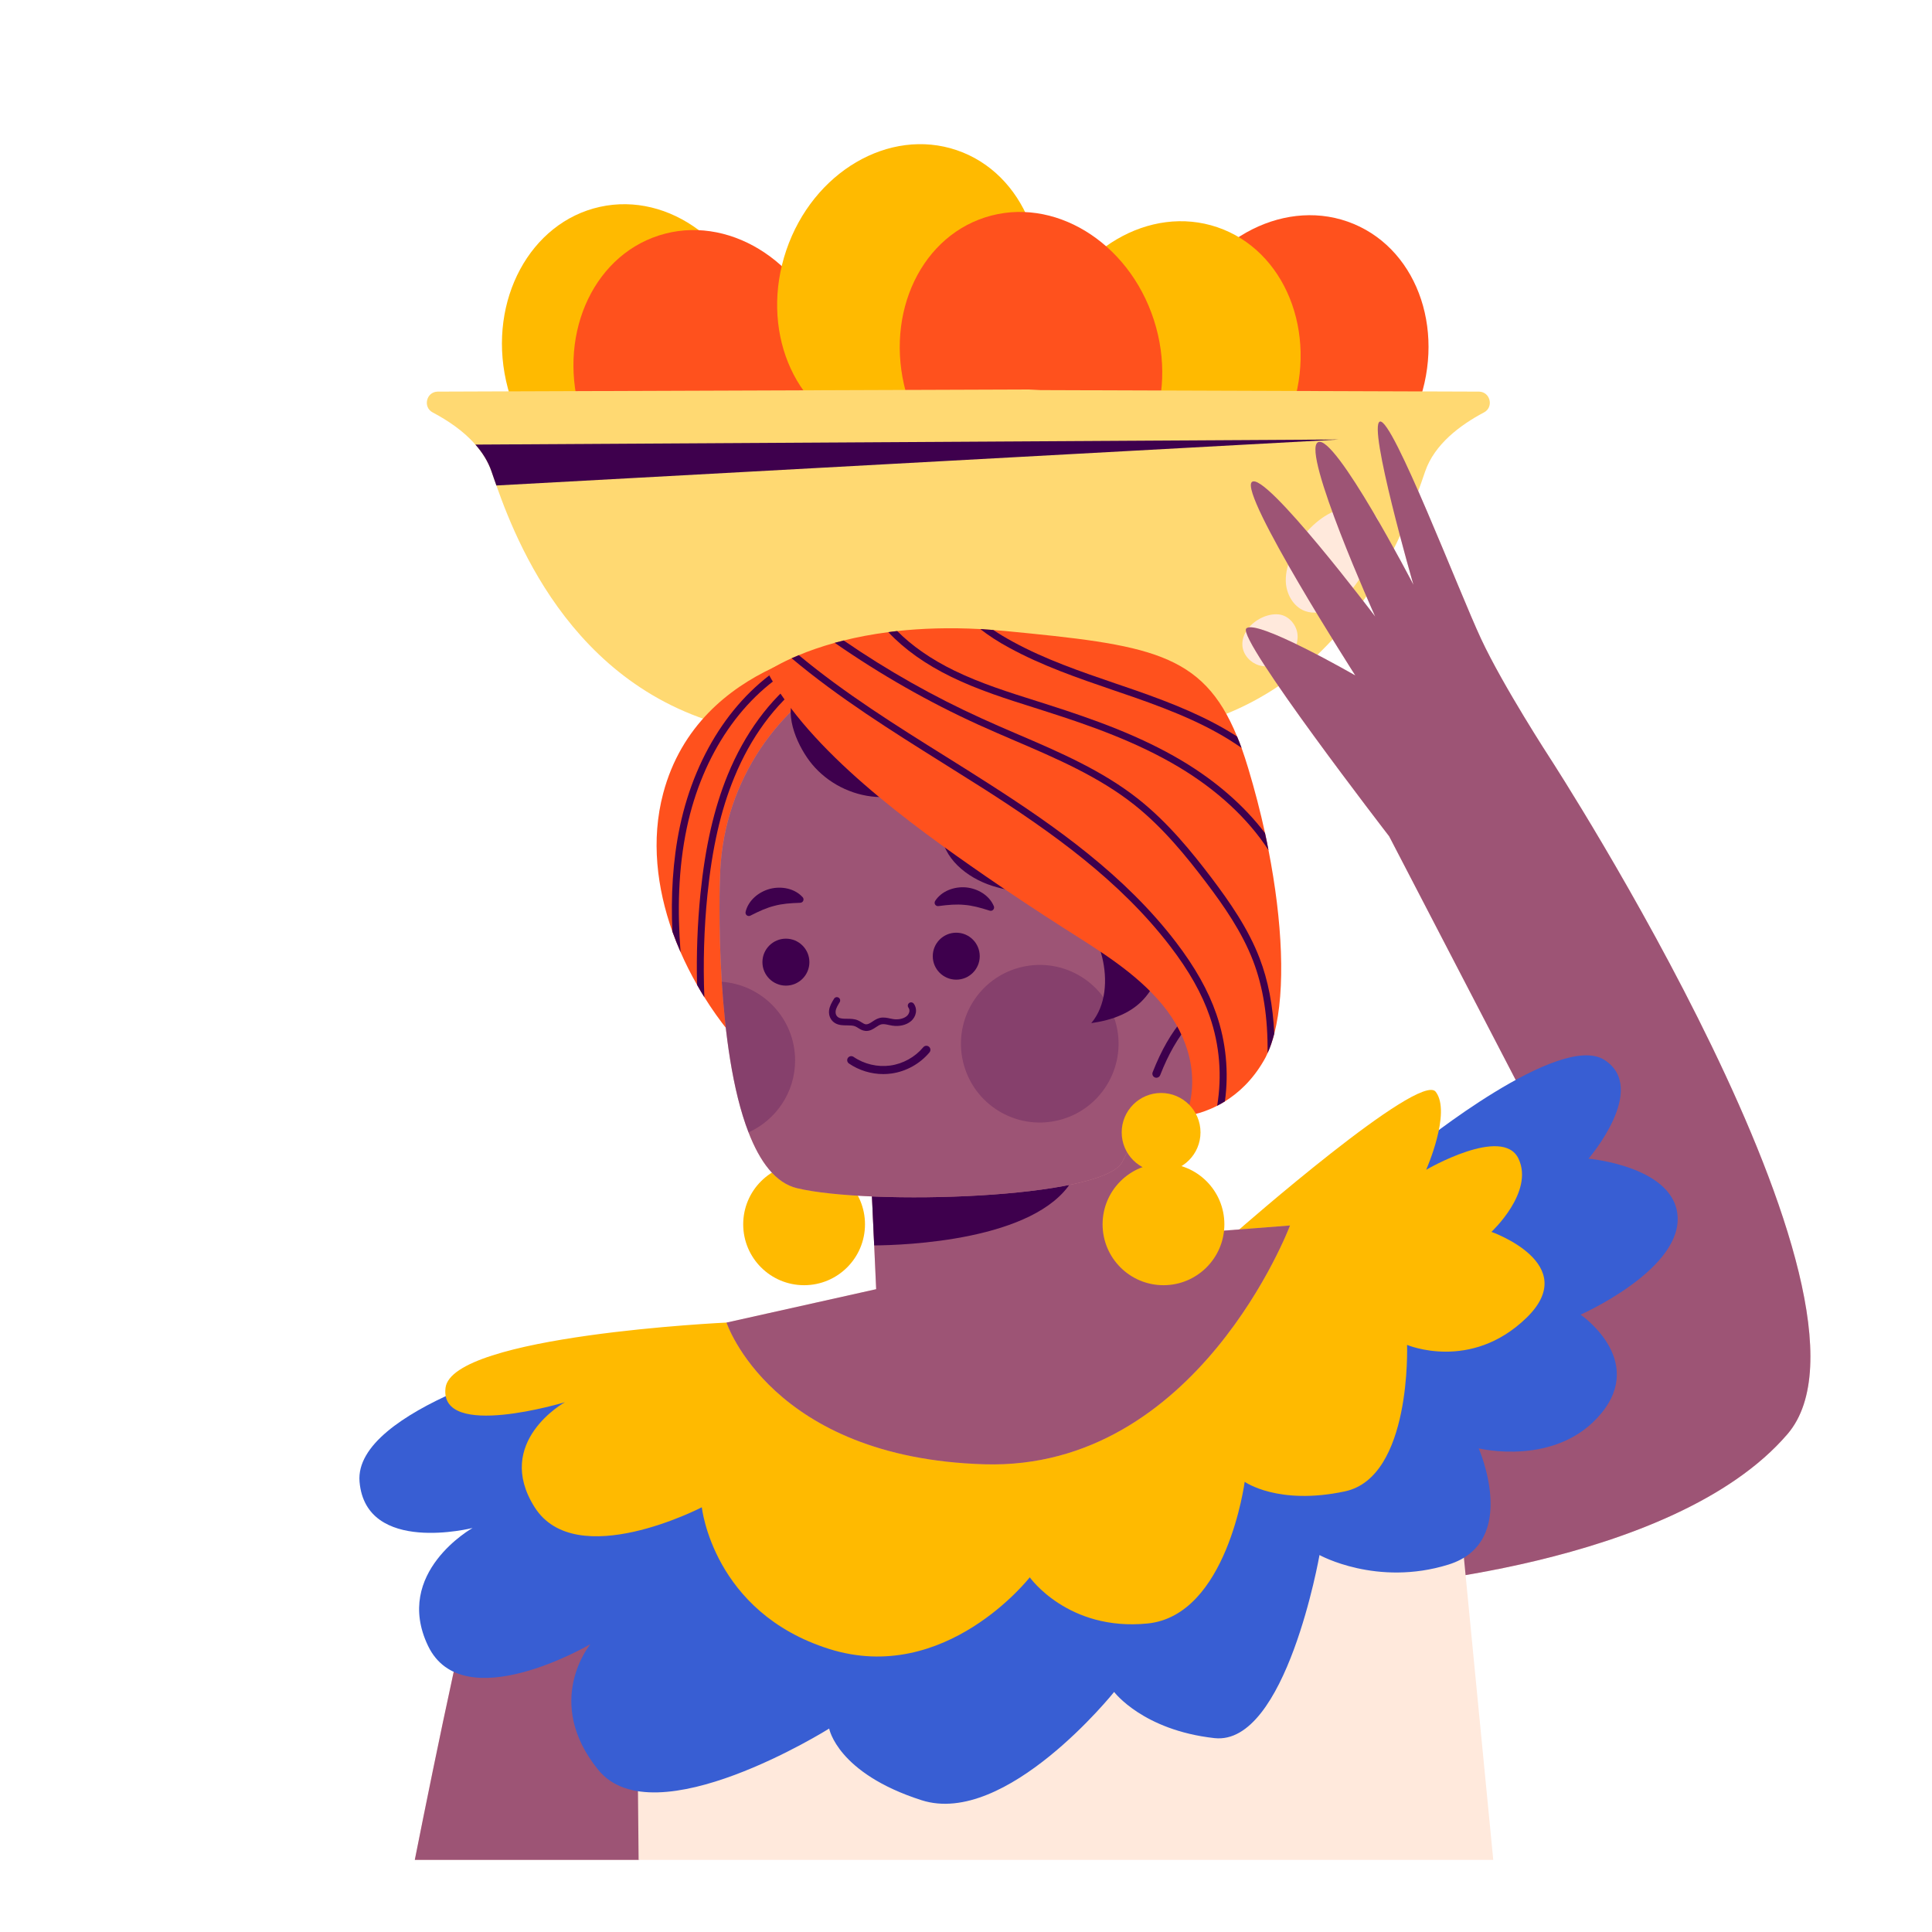
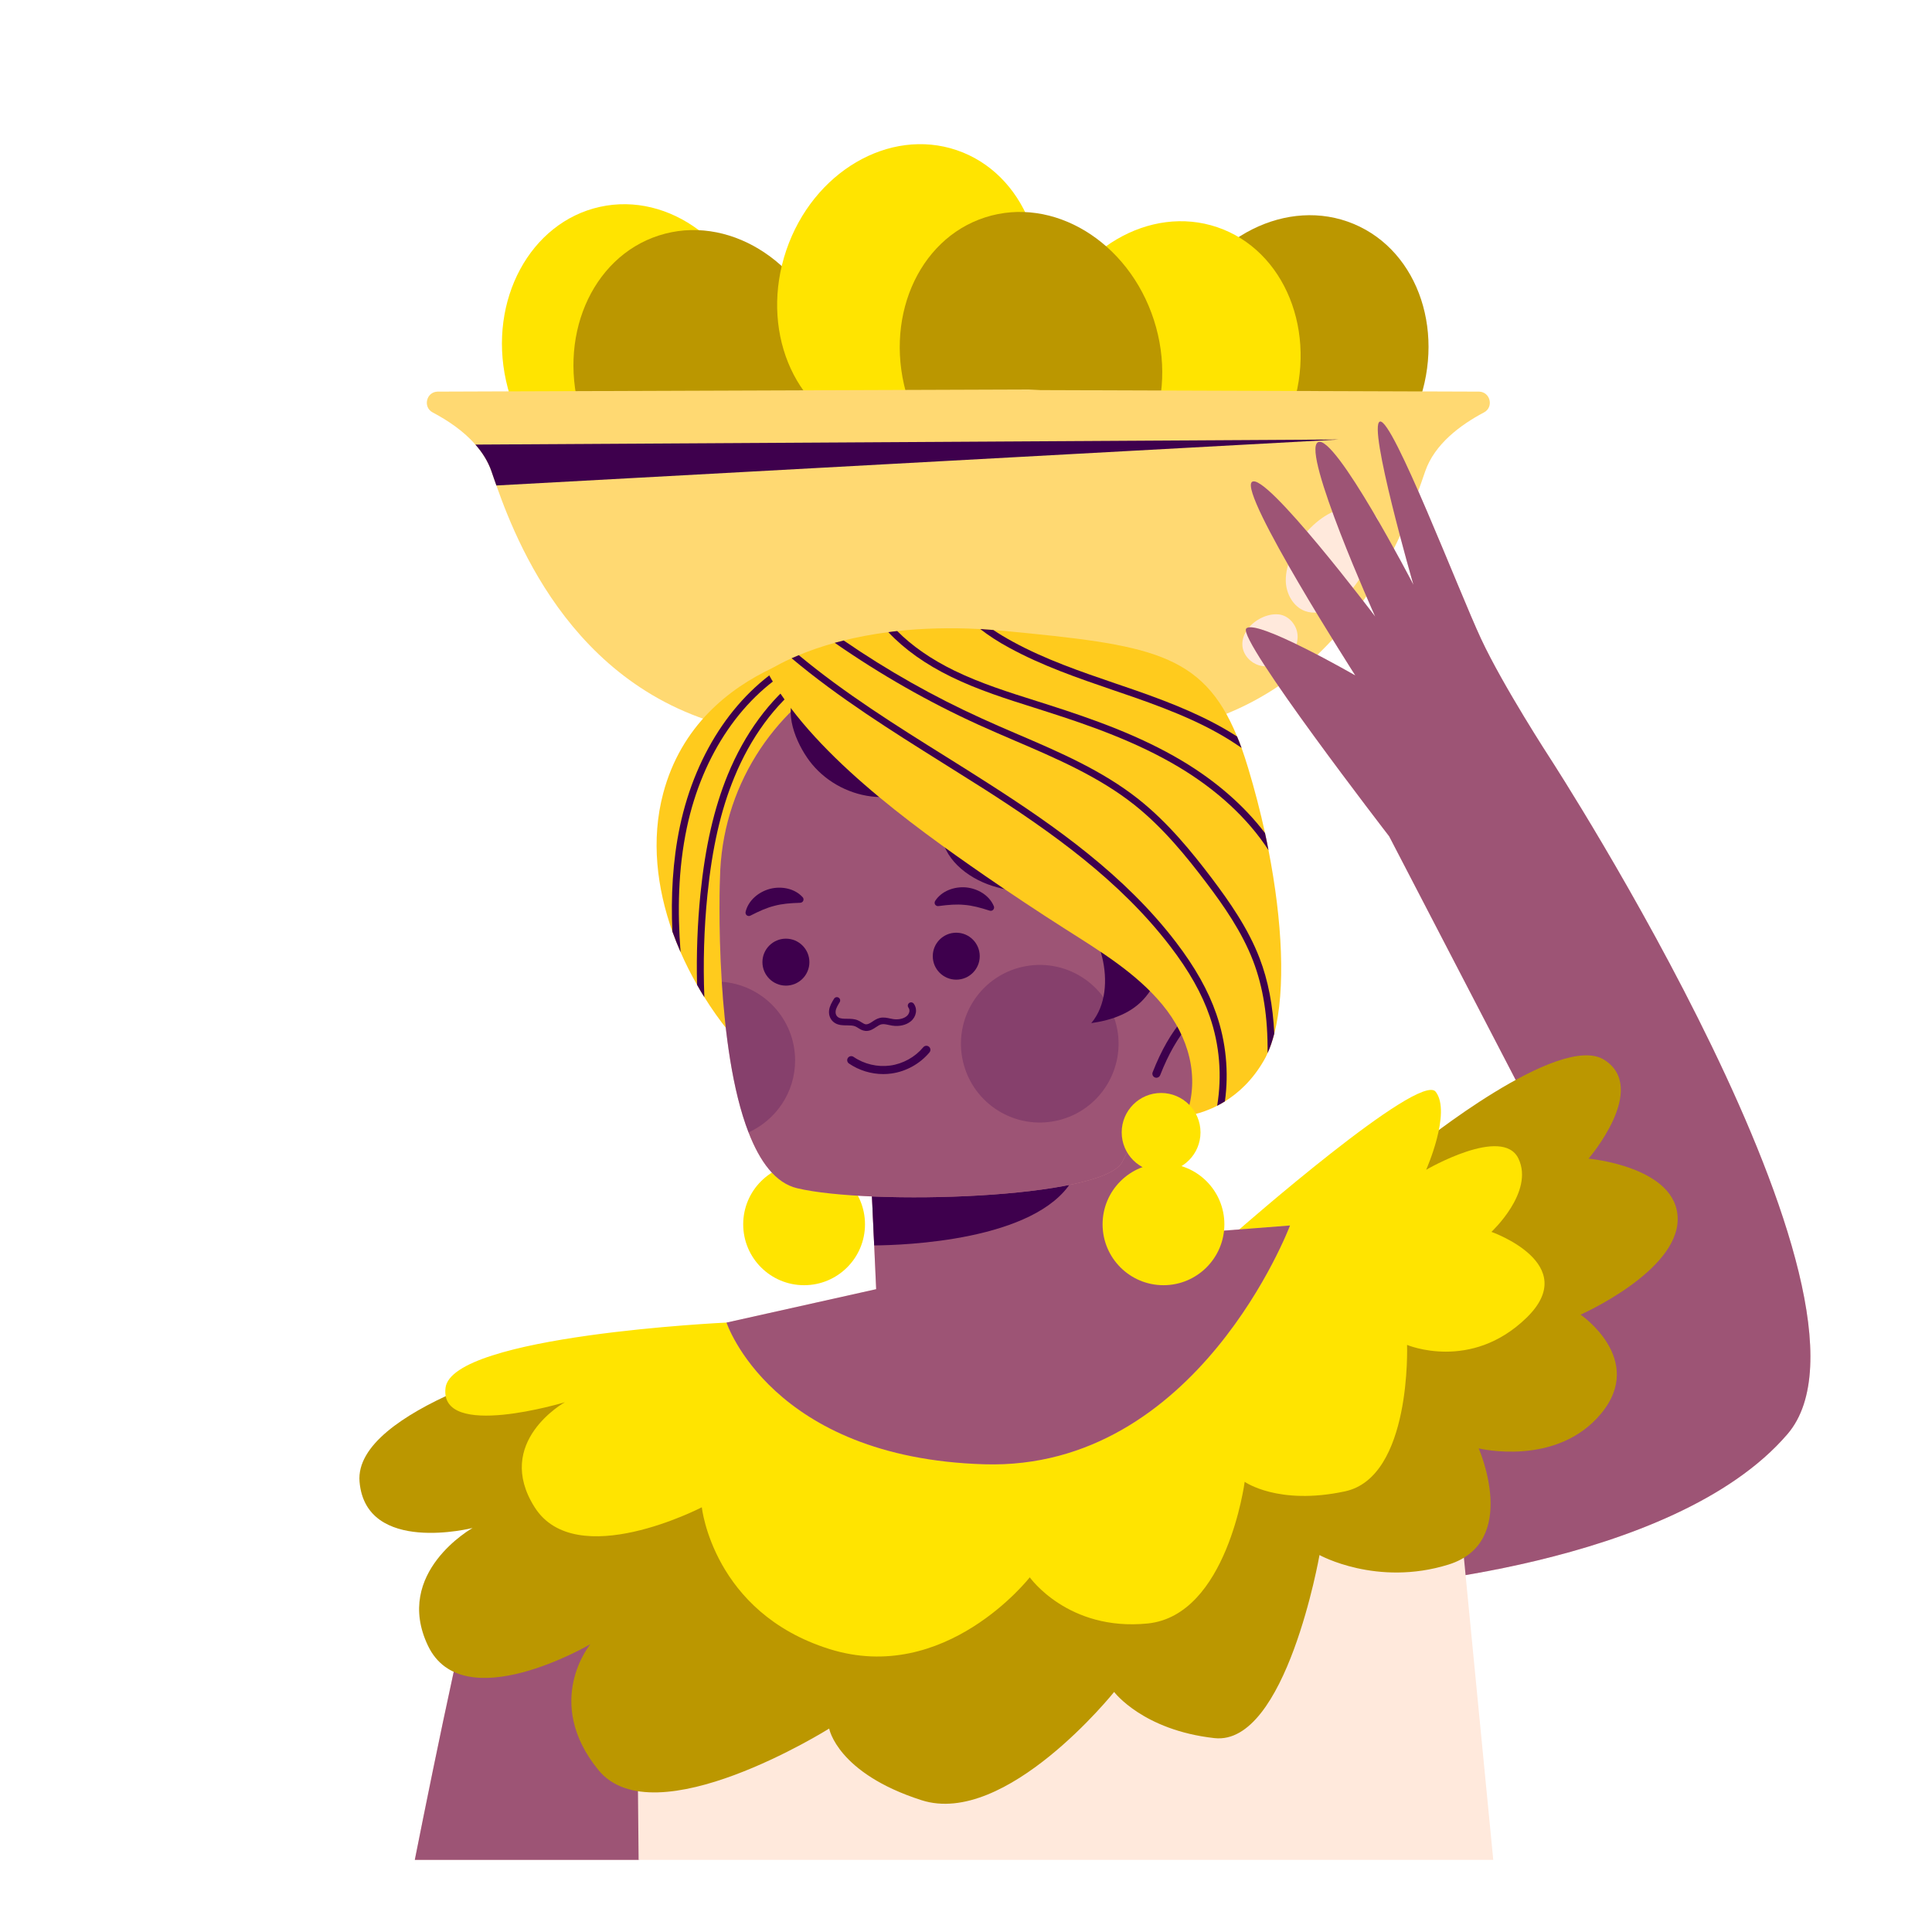
<svg xmlns="http://www.w3.org/2000/svg" version="1.1" id="Capa_1" x="0px" y="0px" viewBox="0 0 522.373 522.373" style="enable-background:new 0 0 522.373 522.373;" xml:space="preserve" width="512" height="512">
  <defs id="defs67" />
  <g id="g67">
    <g id="g66">
      <g id="g48">
        <g id="g7">
          <g id="g6">
-             <ellipse transform="matrix(0.3846 -0.9231 0.9231 0.3846 125.3107 383.7221)" style="fill:#FF511D;" cx="350.447" cy="97.878" rx="40.438" ry="34.924" id="ellipse2" />
-             <ellipse transform="matrix(0.9764 -0.2158 0.2158 0.9764 -16.5638 39.1273)" style="fill:#FFBA00;" cx="170.925" cy="95.427" rx="34.924" ry="40.438" id="ellipse3" />
-             <ellipse transform="matrix(0.9517 -0.3071 0.3071 0.9517 -22.1675 63.4433)" style="fill:#FF511D;" cx="190.531" cy="102.167" rx="34.924" ry="40.438" id="ellipse4" />
-             <ellipse transform="matrix(0.322 -0.9467 0.9467 0.322 91.8784 286.069)" style="fill:#FFBA00;" cx="245.674" cy="78.884" rx="40.438" ry="34.924" id="ellipse5" />
-             <ellipse transform="matrix(0.322 -0.9467 0.9467 0.322 119.9265 366.8997)" style="fill:#FFBA00;" cx="316.135" cy="99.716" rx="40.438" ry="34.924" id="ellipse6" />
+             <ellipse transform="matrix(0.3846 -0.9231 0.9231 0.3846 125.3107 383.7221)" style="fill:#bb9700;fill-opacity:1" cx="350.447" cy="97.878" rx="40.438" ry="34.924" id="ellipse2" />
+             <ellipse transform="matrix(0.9764 -0.2158 0.2158 0.9764 -16.5638 39.1273)" style="fill:#ffe400;fill-opacity:1" cx="170.925" cy="95.427" rx="34.924" ry="40.438" id="ellipse3" />
+             <ellipse transform="matrix(0.9517 -0.3071 0.3071 0.9517 -22.1675 63.4433)" style="fill:#bb9700;fill-opacity:1" cx="190.531" cy="102.167" rx="34.924" ry="40.438" id="ellipse4" />
+             <ellipse transform="matrix(0.322 -0.9467 0.9467 0.322 91.8784 286.069)" style="fill:#ffe400;fill-opacity:1" cx="245.674" cy="78.884" rx="40.438" ry="34.924" id="ellipse5" />
+             <ellipse transform="matrix(0.322 -0.9467 0.9467 0.322 119.9265 366.8997)" style="fill:#ffe400;fill-opacity:1" cx="316.135" cy="99.716" rx="40.438" ry="34.924" id="ellipse6" />
          </g>
-           <path style="fill:#FF511D;" d="M311.997,86.541c6.858,21.254-2.463,43.286-20.819,49.209      c-18.356,5.923-38.796-6.506-45.654-27.76c-6.858-21.254,2.463-43.286,20.819-49.209      C284.699,52.858,305.139,65.287,311.997,86.541z" id="path6" />
+           <path style="fill:#bb9700;fill-opacity:1" d="M311.997,86.541c6.858,21.254-2.463,43.286-20.819,49.209      c-18.356,5.923-38.796-6.506-45.654-27.76c-6.858-21.254,2.463-43.286,20.819-49.209      C284.699,52.858,305.139,65.287,311.997,86.541z" id="path6" />
        </g>
        <g id="g47">
          <g id="g10">
            <path style="fill:#FFD972;" d="M401.243,111.51c-6.393,3.375-13.389,8.587-15.913,15.968       c-5.158,14.952-21.482,64.446-75.201,71.003c-23.649,2.881-40.056,3.567-51.003,3.457c-10.974,0.11-27.381-0.576-51.03-3.457       c-49.823-6.091-67.464-49.082-73.884-67.217c-0.521-1.427-0.933-2.689-1.317-3.786c-0.933-2.716-2.469-5.13-4.362-7.271       c-3.21-3.704-7.517-6.557-11.55-8.697c-2.689-1.426-1.728-5.515,1.289-5.624l159.866-0.576l3.21,0.165l118.604,0.411       C402.971,105.995,403.931,110.083,401.243,111.51z" id="path7" />
            <g id="g9">
              <path style="fill:#FFE9DC;" d="M347.648,156.986c0.039,3.437,1.94,7.012,5.161,8.212c2.294,0.855,4.926,0.409,7.085-0.744        c2.159-1.153,3.906-2.949,5.448-4.85c4.226-5.211,14.19-21.122,1.523-22.403C357.397,136.244,347.546,148.137,347.648,156.986        z" id="path8" />
              <path style="fill:#FFE9DC;" d="M337.413,169.981c-1.034,1.345-1.656,3.053-1.48,4.74c0.251,2.403,2.165,4.47,4.478,5.167        c2.313,0.697,4.908,0.118,6.887-1.267c2.237-1.566,3.759-4.263,3.53-6.984c-0.228-2.721-2.426-5.264-5.145-5.518        C342.618,165.831,339.244,167.598,337.413,169.981z" id="path9" />
            </g>
            <path style="fill:#3E004D;" d="M361.955,118.835l-227.742,12.428c-0.521-1.427-0.933-2.689-1.317-3.786       c-0.933-2.716-2.469-5.13-4.362-7.271L361.955,118.835z" id="path10" />
          </g>
          <g id="g12">
            <path style="fill:#FFAB9F;" d="M419.176,205.127c0,0-12.698-19.477-18.724-32.39c-6.026-12.913-23.889-59.615-27.332-58.754       c-3.443,0.861,9.039,44.119,9.039,44.119s-21.307-41.106-25.826-38.524s15.495,47.132,15.495,47.132       s-29.915-39.6-33.358-36.372c-3.443,3.228,27.978,52.298,27.978,52.298s-26.902-15.496-29.485-12.698       c-2.582,2.798,38.631,56.171,38.631,56.171l49.814,95.921l-67.846,11.713l13.404,95.314c0,0,81.352-5.165,112.343-41.321       C514.242,351.65,419.176,205.127,419.176,205.127z" id="path11" />
            <path style="opacity:0.51;fill:#3E004D;" d="M419.176,205.127c0,0-12.698-19.477-18.724-32.39       c-6.026-12.913-23.889-59.615-27.332-58.754c-3.443,0.861,9.039,44.119,9.039,44.119s-21.307-41.106-25.826-38.524       s15.495,47.132,15.495,47.132s-29.915-39.6-33.358-36.372c-3.443,3.228,27.978,52.298,27.978,52.298       s-26.902-15.496-29.485-12.698c-2.582,2.798,38.631,56.171,38.631,56.171l49.814,95.921l-67.846,11.713l13.404,95.314       c0,0,81.352-5.165,112.343-41.321C514.242,351.65,419.176,205.127,419.176,205.127z" id="path12" />
          </g>
          <g id="g14">
            <path style="fill:#FFAB9F;" d="M194.491,358.887l-0.48,11.405l-1.922,45.999v0.025l-1.037,24.453l-1.77,42.079l-16.685,20.028       h-60.443c2.933-14.743,6.575-32.722,10.52-50.854c1.72-7.991,3.515-16.007,5.31-23.821       c2.605-11.304,7.409-21.014,13.251-29.283c0-0.025,0-0.025,0-0.025c9.786-13.782,22.531-23.594,33.102-30.017       c10.014-6.12,18.106-9.23,19.826-9.862C194.39,358.937,194.491,358.887,194.491,358.887z" id="path13" />
            <path style="opacity:0.51;fill:#3E004D;" d="M194.491,358.887l-0.48,11.405l-1.922,45.999v0.025l-1.037,24.453l-1.77,42.079       l-16.474,20.028h-60.654c2.933-14.743,6.575-32.722,10.52-50.854c1.72-7.991,3.515-16.007,5.31-23.821       c2.605-11.304,7.409-21.014,13.251-29.283c0-0.025,0-0.025,0-0.025c9.786-13.782,22.531-23.594,33.102-30.017       c10.014-6.12,18.106-9.23,19.826-9.862C194.39,358.937,194.491,358.887,194.491,358.887z" id="path14" />
          </g>
-           <g id="g17">
-             <polygon style="fill:#FFE9DC;" points="403.748,502.876 172.668,502.876 172.491,484.289 172.111,443.702 191.052,440.769        208.576,438.063 277.688,427.366 278.952,427.164 331.45,419.046 368.75,413.255 394.644,409.26 395.808,421.171        396.263,425.874      " id="polygon14" />
-             <g id="g16">
-               <path style="fill:#385ED3;" d="M383.45,309.829c0,0,38.308-30.991,50.361-23.243c12.052,7.748-4.304,26.687-4.304,26.687        s24.104,2.152,24.104,16.356c0,14.204-26.256,25.826-26.256,25.826s17.648,12.052,5.596,26.687        c-12.052,14.635-33.143,9.47-33.143,9.47s11.191,25.395-8.178,31.421c-19.369,6.026-34.865-2.583-34.865-2.583        s-9.039,51.652-28.408,49.5c-19.369-2.152-27.117-12.483-27.117-12.483s-29.269,36.587-52.082,29.269        s-24.965-19.369-24.965-19.369s-47.347,29.7-62.413,11.191c-15.065-18.509-2.152-34.004-2.152-34.004        s-34.435,20.23-43.904,0.431c-9.469-19.8,12.052-31.852,12.052-31.852s-28.839,7.317-30.561-12.483        c-1.722-19.8,52.513-33.574,52.513-33.574l136.016,9.9L383.45,309.829z" id="path15" />
-               <path style="fill:#FFBA00;" d="M334.811,332.642c0,0,49.069-43.043,53.374-37.448c4.305,5.596-2.582,21.091-2.582,21.091        s20.661-12.052,24.965-3.013c4.304,9.039-7.317,19.8-7.317,19.8s24.535,8.609,9.47,23.243        c-15.065,14.635-32.282,7.317-32.282,7.317s1.291,35.726-16.787,39.6s-27.117-2.583-27.117-2.583s-4.735,36.156-26.256,38.309        c-21.521,2.152-31.852-12.483-31.852-12.483s-22.813,29.269-54.234,19.369c-31.422-9.9-34.435-38.309-34.435-38.309        s-34.004,17.648-45.195,0c-11.191-17.648,8.178-28.408,8.178-28.408s-34.004,10.33-32.282-3.874        c1.722-14.204,75.978-17.658,75.978-17.658S271.538,376.116,334.811,332.642z" id="path16" />
+           <g id="g17" style="stroke-width:1;stroke-dasharray:none">
+             <polygon style="fill:#FFE9DC;stroke-width:1;stroke-dasharray:none" points="403.748,502.876 172.668,502.876 172.491,484.289 172.111,443.702 191.052,440.769        208.576,438.063 277.688,427.366 278.952,427.164 331.45,419.046 368.75,413.255 394.644,409.26 395.808,421.171        396.263,425.874      " id="polygon14" />
+             <g id="g16" style="stroke-width:1;stroke-dasharray:none">
+               <path style="fill:#bb9700;stroke-width:1;stroke-dasharray:none;fill-opacity:1" d="M383.45,309.829c0,0,38.308-30.991,50.361-23.243c12.052,7.748-4.304,26.687-4.304,26.687        s24.104,2.152,24.104,16.356c0,14.204-26.256,25.826-26.256,25.826s17.648,12.052,5.596,26.687        c-12.052,14.635-33.143,9.47-33.143,9.47s11.191,25.395-8.178,31.421c-19.369,6.026-34.865-2.583-34.865-2.583        s-9.039,51.652-28.408,49.5c-19.369-2.152-27.117-12.483-27.117-12.483s-29.269,36.587-52.082,29.269        s-24.965-19.369-24.965-19.369s-47.347,29.7-62.413,11.191c-15.065-18.509-2.152-34.004-2.152-34.004        s-34.435,20.23-43.904,0.431c-9.469-19.8,12.052-31.852,12.052-31.852s-28.839,7.317-30.561-12.483        c-1.722-19.8,52.513-33.574,52.513-33.574l136.016,9.9L383.45,309.829z" id="path15" />
+               <path style="fill:#ffe400;stroke-width:1;stroke-dasharray:none;fill-opacity:1" d="M334.811,332.642c0,0,49.069-43.043,53.374-37.448c4.305,5.596-2.582,21.091-2.582,21.091        s20.661-12.052,24.965-3.013c4.304,9.039-7.317,19.8-7.317,19.8s24.535,8.609,9.47,23.243        c-15.065,14.635-32.282,7.317-32.282,7.317s1.291,35.726-16.787,39.6s-27.117-2.583-27.117-2.583s-4.735,36.156-26.256,38.309        c-21.521,2.152-31.852-12.483-31.852-12.483s-22.813,29.269-54.234,19.369c-31.422-9.9-34.435-38.309-34.435-38.309        s-34.004,17.648-45.195,0c-11.191-17.648,8.178-28.408,8.178-28.408s-34.004,10.33-32.282-3.874        c1.722-14.204,75.978-17.658,75.978-17.658S271.538,376.116,334.811,332.642z" id="path16" />
            </g>
          </g>
          <g id="g46">
            <g id="g18">
              <path style="fill:#FFBA00;" d="M227.419,306.171c0,5.884-4.77,10.653-10.653,10.653c-5.884,0-10.653-4.77-10.653-10.653        c0-5.883,4.77-10.653,10.653-10.653C222.649,295.518,227.419,300.287,227.419,306.171z" id="path17" />
-               <path style="fill:#FFBA00;" d="M233.876,331.028c0,9.093-7.371,16.464-16.464,16.464c-9.093,0-16.464-7.371-16.464-16.464        c0-9.093,7.371-16.464,16.464-16.464C226.504,314.564,233.876,321.935,233.876,331.028z" id="path18" />
+               <path style="fill:#ffe400;fill-opacity:1" d="M233.876,331.028c0,9.093-7.371,16.464-16.464,16.464c-9.093,0-16.464-7.371-16.464-16.464        c0-9.093,7.371-16.464,16.464-16.464C226.504,314.564,233.876,321.935,233.876,331.028z" id="path18" />
            </g>
            <g id="g21">
              <g id="g20">
                <path style="fill:#FFAB9F;" d="M348.794,331.348c0,0-24.959,66.279-82.641,64.56s-69.719-38.311-69.719-38.311l40.461-9.028         l-0.531-11.835l-0.759-16.564l0.126-0.025l73.461-21.52l0.86,35.732L348.794,331.348z" id="path19" />
                <path style="opacity:0.51;fill:#3E004D;" d="M348.794,331.348c0,0-24.959,66.279-82.641,64.56s-69.719-38.311-69.719-38.311         l40.461-9.028l-0.531-11.835l-0.759-16.564l0.126-0.025l73.461-21.52l0.86,35.732L348.794,331.348z" id="path20" />
              </g>
              <path style="fill:#3E004D;" d="M289.823,319.311c-9.888,16.184-45.442,17.373-53.459,17.423l-0.759-16.564l0.126-0.025        L289.823,319.311z" id="path21" />
            </g>
            <g id="g26">
-               <path style="fill:#FF511D;" d="M272.931,226.1c0,0-45.847,69.516-58.415,66.937c-5.841-1.189-15.906-10.317-24.049-23.391        c0-0.025-0.025-0.025-0.025-0.025c-0.683-1.087-1.34-2.2-1.972-3.338c-1.618-2.807-3.11-5.766-4.451-8.825        c-0.784-1.821-1.543-3.692-2.225-5.589c-4.147-11.708-5.841-24.732-2.478-37.375c9.685-36.49,51.663-40.359,52.624-40.688        L272.931,226.1z" id="path22" />
+               <path style="fill:#ffcb1d;fill-opacity:1" d="M272.931,226.1c0,0-45.847,69.516-58.415,66.937c-5.841-1.189-15.906-10.317-24.049-23.391        c0-0.025-0.025-0.025-0.025-0.025c-0.683-1.087-1.34-2.2-1.972-3.338c-1.618-2.807-3.11-5.766-4.451-8.825        c-0.784-1.821-1.543-3.692-2.225-5.589c-4.147-11.708-5.841-24.732-2.478-37.375c9.685-36.49,51.663-40.359,52.624-40.688        L272.931,226.1z" id="path22" />
              <g id="g25">
                <g id="g23">
                  <path style="fill:#3E004D;" d="M217.5,184.375c-7.991,6.094-14.541,15.021-18.966,25.819          c-3.667,8.927-5.968,19.016-7.258,31.736c-0.936,9.205-1.189,18.46-0.835,27.69c-0.683-1.087-1.34-2.2-1.972-3.338          c-0.202-8.193,0.101-16.387,0.91-24.554c1.315-12.897,3.667-23.138,7.384-32.242c4.577-11.127,11.329-20.331,19.573-26.628          L217.5,184.375z" id="path23" />
                </g>
                <g id="g24">
                  <path style="fill:#3E004D;" d="M215.856,179.773c-14.92,8.067-25.92,24.099-30.143,44.001          c-2.377,11.253-2.554,22.734-1.694,33.683c-0.784-1.821-1.543-3.692-2.225-5.589c-0.405-9.357,0.051-18.991,2.048-28.474          c4.35-20.458,15.704-36.971,31.104-45.291L215.856,179.773z" id="path24" />
                </g>
              </g>
            </g>
            <g id="g31">
              <path style="fill:#FFAB9F;" d="M195.153,265.456c0.86,13.58,2.832,29.359,7.232,40.713c3.06,7.915,7.283,13.706,13.124,15.097        c19.522,4.678,82.742,2.908,87.926-7.106c1.922-3.717,3.743-7.51,5.487-11.329c3.313,0.708,7.055,0.101,10.444-0.784        c4.274-1.138,8.573-2.579,12.239-5.058c5.639-3.793,9.66-10.191,9.913-16.968c0.253-6.802-3.566-13.757-9.736-16.589        c-2.63-1.189-5.26-1.441-7.814-1.062c0.025-0.101,0.051-0.228,0.051-0.329c1.189-6.651,1.467-13.453,1.087-20.23        c-0.379-6.524-0.835-13.023-2.453-19.396c-2.605-10.292-7.46-19.876-14.616-27.715c-12.29-13.478-29.966-21.292-48.199-21.292        c-11.278,0-21.874,2.858-31.129,7.915c-19.927,10.848-33.582,31.812-34.037,56.013        C194.647,237.336,194.167,249.955,195.153,265.456z" id="path26" />
              <path style="opacity:0.51;fill:#3E004D;" d="M195.153,265.456c0.86,13.58,2.832,29.359,7.232,40.713        c3.06,7.915,7.283,13.706,13.124,15.097c19.522,4.678,82.742,2.908,87.926-7.106c1.922-3.717,3.743-7.51,5.487-11.329        c3.313,0.708,7.055,0.101,10.444-0.784c4.274-1.138,8.573-2.579,12.239-5.058c5.639-3.793,9.66-10.191,9.913-16.968        c0.253-6.802-3.566-13.757-9.736-16.589c-2.63-1.189-5.26-1.441-7.814-1.062c0.025-0.101,0.051-0.228,0.051-0.329        c1.189-6.651,1.467-13.453,1.087-20.23c-0.379-6.524-0.835-13.023-2.453-19.396c-2.605-10.292-7.46-19.876-14.616-27.715        c-12.29-13.478-29.966-21.292-48.199-21.292c-11.278,0-21.874,2.858-31.129,7.915c-19.927,10.848-33.582,31.812-34.037,56.013        C194.647,237.336,194.167,249.955,195.153,265.456z" id="path27" />
              <path style="fill:#3E004D;" d="M219.554,206.617c4.241,5.114,10.629,8.388,17.257,8.844c4.809,0.331,9.866-0.719,14.321,1.124        c0.919,0.38,1.813,0.898,2.416,1.689c1.36,1.784,0.868,4.287,0.95,6.528c0.259,7.142,6.917,12.513,13.723,14.695        c6.805,2.182,14.143,2.204,20.995,4.236c6.851,2.033,13.687,7.04,14.411,14.15c0.152,1.489,0.035,3.049,0.626,4.425        c1.078,2.506,4.296,3.549,6.942,2.888c2.646-0.661,4.771-2.627,6.483-4.75c8.274-10.259,9.036-25.295,3.935-37.447        c-5.101-12.152-15.303-21.611-26.738-28.164c-13.178-7.551-28.115-11.581-43.172-13.016        c-9.082-0.866-31.901-4.293-36.999,6.264C211.941,193.803,215.929,202.245,219.554,206.617z" id="path28" />
              <path style="fill:#3E004D;" d="M312.67,291.402c-0.132,0-0.267-0.025-0.398-0.077c-0.561-0.22-0.837-0.852-0.617-1.413        c2.319-5.929,5.023-10.641,8.265-14.4c4.013-4.658,8.912-7.89,14.169-9.347c0.584-0.161,1.18,0.178,1.342,0.758        c0.16,0.58-0.179,1.18-0.759,1.341c-4.839,1.343-9.369,4.341-13.1,8.67c-3.079,3.571-5.66,8.075-7.888,13.772        C313.517,291.138,313.106,291.402,312.67,291.402z" id="path29" />
              <g style="opacity:0.56;" id="g30">
                <ellipse transform="matrix(0.9734 -0.2289 0.2289 0.9734 -57.1378 71.8563)" style="opacity:0.43;fill:#3E004D;" cx="281.148" cy="282.205" rx="21.306" ry="21.306" id="ellipse29" />
                <path style="opacity:0.43;fill:#3E004D;" d="M195.153,265.456c0.86,13.58,2.832,29.359,7.232,40.713         c7.409-3.338,12.593-10.798,12.593-19.446C214.978,275.47,206.229,266.24,195.153,265.456z" id="path30" />
              </g>
            </g>
            <path style="fill:#3E004D;" d="M291.011,244.838c3.35,4.046,5.762,8.864,6.993,13.971c1.465,6.073,1.067,13.03-2.943,17.821       c5.627-0.797,11.11-2.722,14.719-7.113c3.609-4.391,5.499-10.158,5.19-15.832c-0.221-4.059-1.754-8.333-5.159-10.554       c-2.557-1.668-5.749-1.938-8.795-2.14C298.315,242.545,294.124,244.985,291.011,244.838z" id="path31" />
            <g id="g33">
              <path style="fill:#3E004D;" d="M252.202,258.531c0,3.506,2.842,6.349,6.349,6.349c3.506,0,6.349-2.843,6.349-6.349        c0-3.506-2.842-6.349-6.349-6.349C255.044,252.182,252.202,255.025,252.202,258.531z" id="path32" />
              <path style="fill:#3E004D;" d="M206.145,260.145c0,3.506,2.843,6.349,6.349,6.349c3.506,0,6.349-2.843,6.349-6.349        s-2.842-6.349-6.349-6.349C208.988,253.796,206.145,256.639,206.145,260.145z" id="path33" />
            </g>
            <path style="fill:#3E004D;" d="M234.256,278.748c-0.096,0-0.195-0.005-0.296-0.015c-0.803-0.077-1.41-0.459-1.947-0.795       c-0.254-0.161-0.509-0.323-0.789-0.437c-0.606-0.249-1.373-0.254-2.186-0.262c-1.079-0.007-2.195-0.015-3.192-0.575       c-1.211-0.679-1.868-2.062-1.674-3.519c0.157-1.183,0.787-2.208,1.342-3.114c0.257-0.422,0.803-0.551,1.226-0.294       c0.42,0.259,0.551,0.808,0.293,1.227c-0.484,0.79-0.987,1.608-1.093,2.415c-0.074,0.556,0.085,1.338,0.779,1.729       c0.598,0.336,1.44,0.343,2.332,0.348c0.945,0.007,1.923,0.015,2.844,0.393c0.375,0.151,0.722,0.363,1.064,0.578       c0.424,0.267,0.789,0.494,1.173,0.533c0.522,0.02,1.011-0.244,1.741-0.731c0.58-0.388,1.24-0.83,2.05-1.01       c0.964-0.225,1.911-0.017,2.746,0.163c0.28,0.059,0.559,0.121,0.837,0.163c1.382,0.207,2.772-0.089,3.618-0.78       c0.685-0.561,1.061-1.581,0.504-2.321c-0.295-0.395-0.215-0.953,0.179-1.25c0.395-0.299,0.954-0.212,1.248,0.178       c1.073,1.432,0.721,3.529-0.801,4.774c-1.241,1.017-3.115,1.457-5.018,1.163c-0.314-0.049-0.627-0.116-0.941-0.183       c-0.715-0.153-1.394-0.301-1.979-0.168c-0.488,0.109-0.956,0.422-1.452,0.753C236.134,278.2,235.313,278.748,234.256,278.748z" id="path34" />
            <path style="fill:#3E004D;" d="M238.828,290.409c-3.286,0-6.578-1-9.289-2.86c-0.496-0.341-0.622-1.02-0.282-1.516       c0.341-0.494,1.02-0.622,1.516-0.282c2.868,1.968,6.497,2.825,9.935,2.349c3.447-0.474,6.701-2.279,8.929-4.954       c0.385-0.459,1.075-0.521,1.535-0.138c0.463,0.385,0.525,1.072,0.14,1.536c-2.571,3.084-6.327,5.169-10.305,5.714       C240.285,290.36,239.556,290.409,238.828,290.409z" id="path35" />
            <g id="g37">
              <path style="fill:#3E004D;" d="M201.592,246.556c0.727-3.092,3.503-5.417,6.617-6.238c3.123-0.786,6.677-0.093,8.808,2.262        c0.337,0.372,0.308,0.947-0.064,1.283c-0.166,0.15-0.372,0.228-0.579,0.234l-0.065,0.002        c-2.737,0.089-4.839,0.263-6.916,0.817c-2.085,0.519-4.009,1.383-6.449,2.628l-0.056,0.029        c-0.447,0.228-0.994,0.051-1.222-0.396C201.565,246.978,201.545,246.757,201.592,246.556z" id="path36" />
              <path style="fill:#3E004D;" d="M252.845,243.595c1.72-2.67,5.114-3.932,8.324-3.664c3.207,0.304,6.323,2.148,7.543,5.08        c0.193,0.463-0.027,0.995-0.49,1.188c-0.206,0.086-0.426,0.09-0.624,0.027l-0.061-0.02c-2.61-0.832-4.648-1.372-6.79-1.545        c-2.139-0.209-4.241-0.039-6.957,0.318l-0.063,0.008c-0.498,0.065-0.954-0.285-1.019-0.783        C252.679,243.984,252.733,243.769,252.845,243.595z" id="path37" />
            </g>
            <g id="g44">
-               <path style="fill:#FF511D;" d="M344.546,279.457c-0.506,1.947-1.087,3.717-1.821,5.285c-0.303,0.733-0.657,1.416-1.037,2.048        c-3.11,5.386-6.954,8.8-10.494,11c-0.733,0.455-1.416,0.835-2.099,1.189c-4.678,2.402-8.37,2.681-8.37,2.681        c3.793-10.469,0.658-21.419-6.423-29.991s-16.816-14.465-26.198-20.433c-7.308-4.653-14.541-9.458-21.697-14.389        c-20.256-14.009-47.364-33.582-58.997-55.279c0,0,2.2-1.593,6.625-3.591c0.607-0.278,1.264-0.556,1.947-0.834        c2.63-1.113,5.867-2.251,9.711-3.338c0.784-0.202,1.593-0.43,2.428-0.632c3.54-0.885,7.561-1.669,12.062-2.251        c0.784-0.126,1.593-0.202,2.402-0.303c6.55-0.708,14.009-0.986,22.43-0.531c0,0,0,0,0.025,0        c1.163,0.076,2.352,0.152,3.54,0.253c1.012,0.076,2.023,0.152,3.06,0.253c38.867,3.768,53.509,5.715,62.84,28.55        c0.43,0.986,0.809,2.023,1.214,3.085c0.607,1.72,1.214,3.54,1.795,5.487c1.745,5.791,3.287,11.708,4.552,17.55        c0,0.025,0,0.025,0,0.025c0.329,1.543,0.658,3.06,0.936,4.577C346.746,249.137,347.631,267.522,344.546,279.457z" id="path38" />
+               <path style="fill:#ffcb1d;fill-opacity:1" d="M344.546,279.457c-0.506,1.947-1.087,3.717-1.821,5.285c-0.303,0.733-0.657,1.416-1.037,2.048        c-3.11,5.386-6.954,8.8-10.494,11c-0.733,0.455-1.416,0.835-2.099,1.189c-4.678,2.402-8.37,2.681-8.37,2.681        c3.793-10.469,0.658-21.419-6.423-29.991s-16.816-14.465-26.198-20.433c-7.308-4.653-14.541-9.458-21.697-14.389        c-20.256-14.009-47.364-33.582-58.997-55.279c0,0,2.2-1.593,6.625-3.591c0.607-0.278,1.264-0.556,1.947-0.834        c2.63-1.113,5.867-2.251,9.711-3.338c0.784-0.202,1.593-0.43,2.428-0.632c3.54-0.885,7.561-1.669,12.062-2.251        c0.784-0.126,1.593-0.202,2.402-0.303c6.55-0.708,14.009-0.986,22.43-0.531c0,0,0,0,0.025,0        c1.163,0.076,2.352,0.152,3.54,0.253c1.012,0.076,2.023,0.152,3.06,0.253c38.867,3.768,53.509,5.715,62.84,28.55        c0.43,0.986,0.809,2.023,1.214,3.085c0.607,1.72,1.214,3.54,1.795,5.487c1.745,5.791,3.287,11.708,4.552,17.55        c0,0.025,0,0.025,0,0.025c0.329,1.543,0.658,3.06,0.936,4.577C346.746,249.137,347.631,267.522,344.546,279.457z" id="path38" />
              <g id="g43">
                <g id="g39">
                  <path style="fill:#3E004D;" d="M331.194,297.791c-0.733,0.455-1.416,0.835-2.099,1.189c1.34-8.067,0.683-16.437-2.023-24.2          c-2.099-6.12-5.589-12.29-10.646-18.89c-13.605-17.803-32.217-30.952-50.298-42.534c-3.743-2.377-7.485-4.729-11.253-7.081          c-13.832-8.674-28.095-17.6-40.84-28.297c0.607-0.278,1.264-0.556,1.947-0.834c12.442,10.343,26.375,19.067,39.904,27.513          c3.768,2.352,7.51,4.704,11.253,7.106c18.233,11.658,37.021,24.934,50.803,42.964c5.184,6.777,8.75,13.124,10.924,19.421          C331.497,281.733,332.281,289.876,331.194,297.791z" id="path39" />
                </g>
                <g id="g40">
                  <path style="fill:#3E004D;" d="M344.546,279.457c-0.506,1.947-1.087,3.717-1.821,5.285          c0.101-9.736-1.189-17.828-3.92-24.959c-3.009-7.814-7.89-14.844-12.745-21.242c-5.209-6.878-11.557-14.743-19.396-20.964          c-9.584-7.586-21.115-12.543-32.293-17.322c-3.287-1.416-6.575-2.832-9.812-4.299          c-13.403-6.094-26.451-13.529-38.867-22.152c0.784-0.202,1.593-0.43,2.428-0.632c11.885,8.168,24.403,15.223,37.224,21.039          c3.237,1.492,6.499,2.883,9.786,4.299c11.278,4.83,22.936,9.837,32.697,17.575c8.016,6.347,14.465,14.338,19.75,21.292          c4.931,6.55,9.913,13.681,12.998,21.722C342.877,265.119,344.166,271.795,344.546,279.457z" id="path40" />
                </g>
                <g id="g41">
                  <path style="fill:#3E004D;" d="M342.978,229.868c-5.589-8.598-13.934-16.311-24.352-22.531          c-11.253-6.701-23.745-11.127-35.555-14.895l-3.313-1.062c-7.536-2.377-15.324-4.83-22.557-8.37          c-6.954-3.389-12.644-7.435-17.019-12.088c0.784-0.126,1.593-0.202,2.402-0.303c4.046,4.071,9.23,7.662,15.451,10.697          c7.106,3.464,14.819,5.892,22.279,8.244l3.338,1.062c11.911,3.818,24.529,8.269,35.934,15.072          c9.23,5.513,16.842,12.163,22.456,19.573c0,0.025,0,0.025,0,0.025C342.371,226.833,342.7,228.351,342.978,229.868z" id="path41" />
                </g>
                <g id="g42">
                  <path style="fill:#3E004D;" d="M335.695,202.228c-8.244-5.791-17.777-9.761-29.309-13.782          c-1.846-0.632-3.692-1.264-5.538-1.897c-9.382-3.212-19.092-6.55-27.968-11.405c-3.009-1.618-5.589-3.313-7.839-5.058          c1.163,0.076,2.352,0.152,3.54,0.253c1.568,1.062,3.313,2.099,5.209,3.136c8.724,4.779,18.359,8.092,27.69,11.278          c1.846,0.632,3.692,1.264,5.538,1.897c10.646,3.717,19.598,7.409,27.463,12.492          C334.911,200.129,335.29,201.166,335.695,202.228z" id="path42" />
                </g>
              </g>
            </g>
            <g id="g45">
-               <path style="fill:#FFBA00;" d="M324.589,306.171c0,5.884-4.77,10.653-10.653,10.653c-5.883,0-10.653-4.77-10.653-10.653        c0-5.883,4.77-10.653,10.653-10.653C319.819,295.518,324.589,300.287,324.589,306.171z" id="path44" />
-               <path style="fill:#FFBA00;" d="M331.045,331.028c0,9.093-7.371,16.464-16.464,16.464c-9.093,0-16.464-7.371-16.464-16.464        c0-9.093,7.371-16.464,16.464-16.464C323.674,314.564,331.045,321.935,331.045,331.028z" id="path45" />
+               <path style="fill:#ffe400;fill-opacity:1" d="M324.589,306.171c0,5.884-4.77,10.653-10.653,10.653c-5.883,0-10.653-4.77-10.653-10.653        c0-5.883,4.77-10.653,10.653-10.653C319.819,295.518,324.589,300.287,324.589,306.171z" id="path44" />
+               <path style="fill:#ffe400;fill-opacity:1" d="M331.045,331.028c0,9.093-7.371,16.464-16.464,16.464c-9.093,0-16.464-7.371-16.464-16.464        c0-9.093,7.371-16.464,16.464-16.464C323.674,314.564,331.045,321.935,331.045,331.028z" id="path45" />
            </g>
          </g>
        </g>
      </g>
    </g>
  </g>
</svg>
